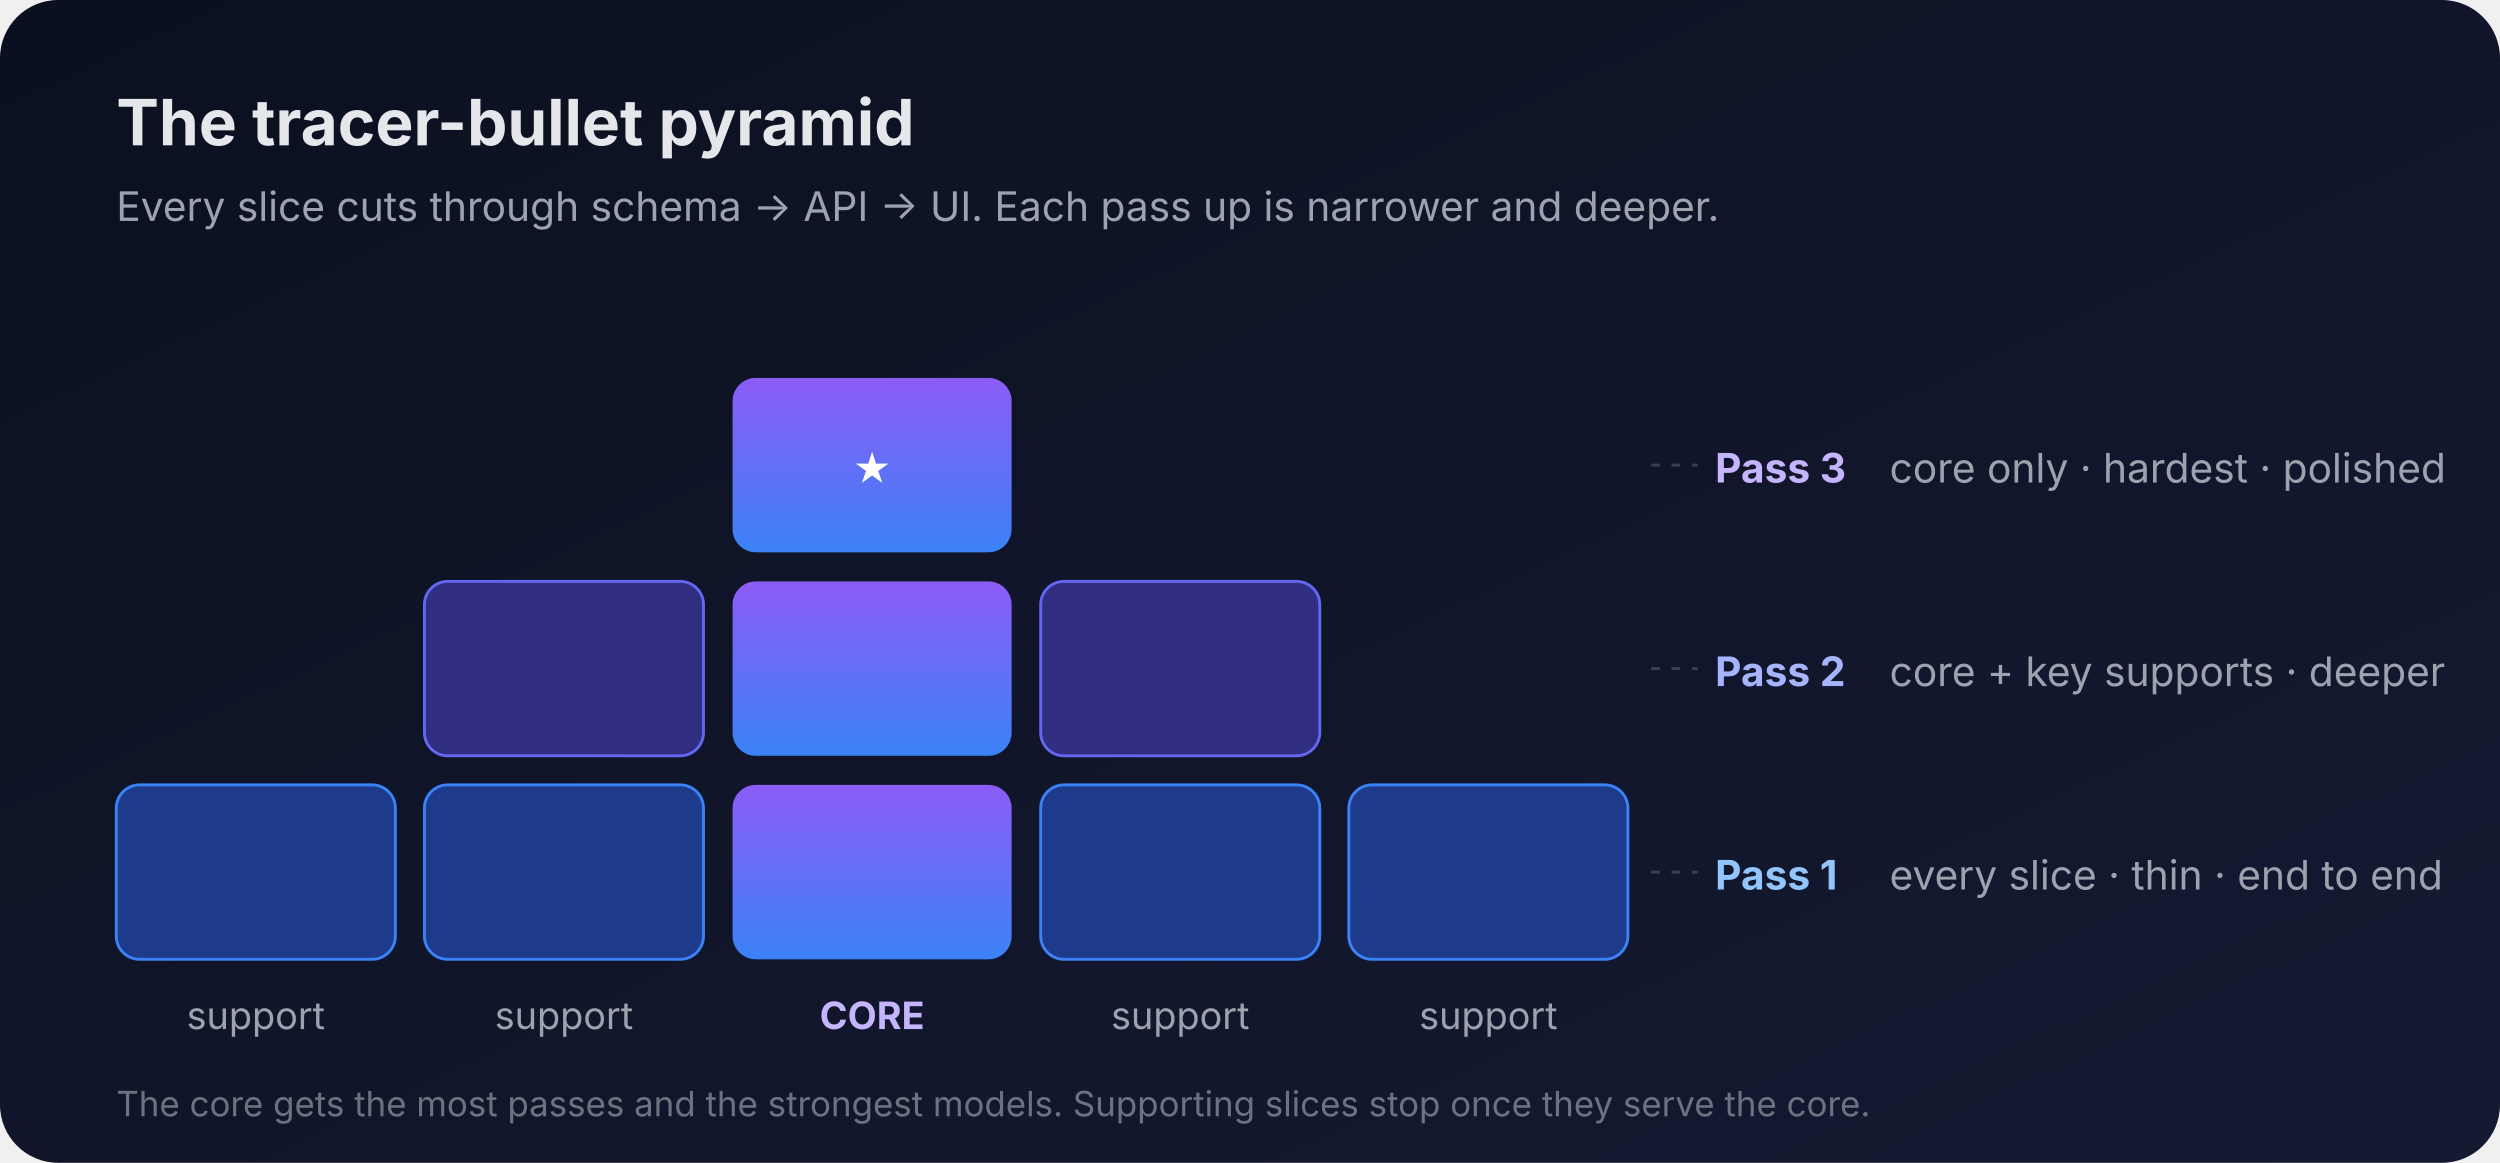
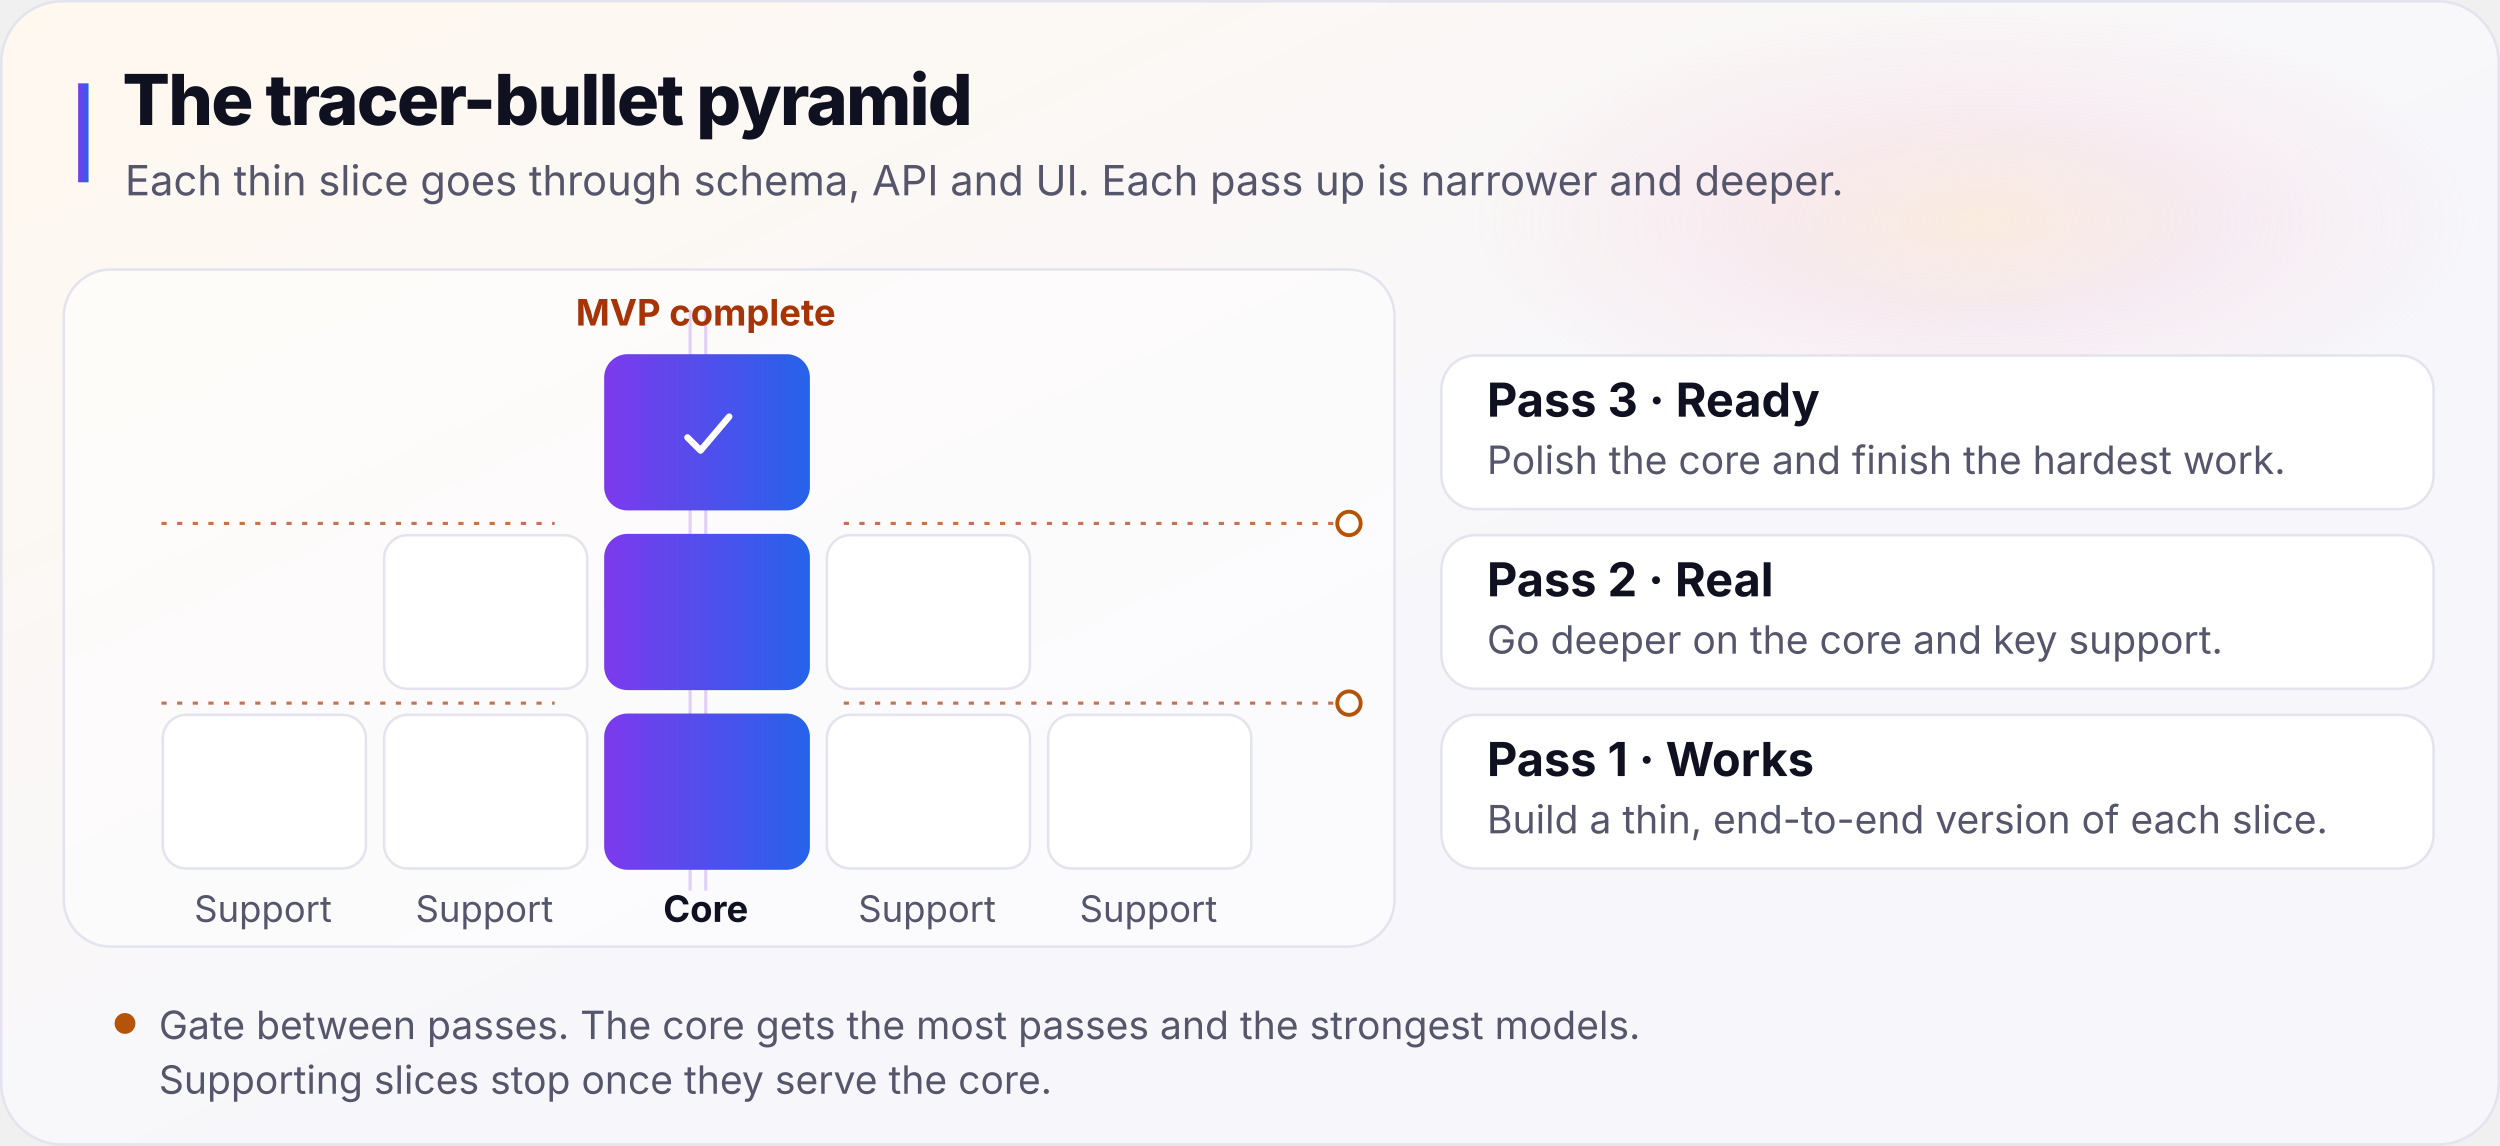
- <svg xmlns="http://www.w3.org/2000/svg" viewBox="0 0 860 400" width="860" height="400" font-family="Inter, -apple-system, Segoe UI, Roboto, Helvetica, Arial, sans-serif">
+ <svg xmlns="http://www.w3.org/2000/svg" viewBox="0 0 960 440" width="960" height="440" font-family="system-ui, -apple-system, Segoe UI, sans-serif" fill="#0f1020">
  <defs>
-     <linearGradient id="core" x1="0" y1="1" x2="0" y2="0">
-       <stop offset="0" stop-color="#3b82f6" />
-       <stop offset="1" stop-color="#8b5cf6" />
+     <linearGradient id="bg" x2="1" y2="1">
+       <stop stop-color="#fff8ef" />
+       <stop offset=".56" stop-color="#f7f7fb" />
    </linearGradient>
-     <linearGradient id="bg" x1="0" y1="0" x2="1" y2="1">
-       <stop offset="0" stop-color="#0b1020" />
-       <stop offset="1" stop-color="#151a33" />
+     <linearGradient id="brand">
+       <stop stop-color="#7c3aed" />
+       <stop offset="1" stop-color="#2563eb" />
    </linearGradient>
+     <radialGradient id="warm">
+       <stop stop-color="#ffd39c" stop-opacity=".29" />
+       <stop offset=".52" stop-color="#f2a3bb" stop-opacity=".13" />
+       <stop offset="1" stop-color="#f2a3bb" stop-opacity="0" />
+     </radialGradient>
  </defs>
-   <rect width="860" height="400" rx="20" fill="url(#bg)" />
-   <text x="40" y="50" fill="#e5e7eb" font-size="22" font-weight="700">The tracer-bullet pyramid</text>
-   <text x="40" y="76" fill="#9ca3af" font-size="14">Every slice cuts through schema → API → UI. Each pass up is narrower and deeper.</text>
+   <rect x=".5" y=".5" width="959" height="439" rx="23.5" fill="url(#bg)" stroke="#e4e4ee" />
+   <ellipse cx="760" cy="85" rx="197" ry="82" fill="url(#warm)" />
+   <path d="M30 32h4v38h-4z" fill="url(#brand)" />
+   <text x="47" y="48" font-size="27" font-weight="780" letter-spacing="-.65">The tracer-bullet pyramid</text>
+   <text x="48" y="75" font-size="16" fill="#55566b">Each thin slice goes through schema, API and UI. Each pass up is narrower and deeper.</text>
+   <rect x="24.5" y="103.5" width="511" height="260" rx="18" fill="#ffffff" fill-opacity=".54" stroke="#e4e4ee" />
+   <path d="M271 119v223M265 119v223" fill="none" stroke="#7c3aed" stroke-opacity=".22" stroke-width="1.2" />
  <g>
-     <rect x="40" y="270" width="96" height="60" rx="8" fill="#1e3a8a" stroke="#3b82f6" />
-     <rect x="146" y="270" width="96" height="60" rx="8" fill="#1e3a8a" stroke="#3b82f6" />
-     <rect x="252" y="270" width="96" height="60" rx="8" fill="url(#core)" />
-     <rect x="358" y="270" width="96" height="60" rx="8" fill="#1e3a8a" stroke="#3b82f6" />
-     <rect x="464" y="270" width="96" height="60" rx="8" fill="#1e3a8a" stroke="#3b82f6" />
+     <rect x="62.5" y="274.5" width="78" height="59" rx="9" fill="#ffffff" stroke="#e4e4ee" />
+     <rect x="147.5" y="274.5" width="78" height="59" rx="9" fill="#ffffff" stroke="#e4e4ee" />
+     <rect x="317.5" y="274.5" width="78" height="59" rx="9" fill="#ffffff" stroke="#e4e4ee" />
+     <rect x="402.5" y="274.5" width="78" height="59" rx="9" fill="#ffffff" stroke="#e4e4ee" />
+     <rect x="147.5" y="205.5" width="78" height="59" rx="9" fill="#ffffff" stroke="#e4e4ee" />
+     <rect x="317.5" y="205.5" width="78" height="59" rx="9" fill="#ffffff" stroke="#e4e4ee" />
+     <rect x="232" y="136" width="79" height="60" rx="9" fill="url(#brand)" />
+     <rect x="232" y="205" width="79" height="60" rx="9" fill="url(#brand)" />
+     <rect x="232" y="274" width="79" height="60" rx="9" fill="url(#brand)" />
+     <path d="m264 168 5 5 11-13" fill="none" stroke="#ffffff" stroke-width="2.5" stroke-linecap="round" stroke-linejoin="round" />
  </g>
-   <g>
-     <rect x="146" y="200" width="96" height="60" rx="8" fill="#312e81" stroke="#6366f1" />
-     <rect x="252" y="200" width="96" height="60" rx="8" fill="url(#core)" />
-     <rect x="358" y="200" width="96" height="60" rx="8" fill="#312e81" stroke="#6366f1" />
+   <g fill="#55566b" font-size="14" text-anchor="middle">
+     <text x="101" y="354">Support</text>
+     <text x="186" y="354">Support</text>
+     <text x="271" y="354" font-weight="750" fill="#0f1020">Core</text>
+     <text x="356" y="354">Support</text>
+     <text x="441" y="354">Support</text>
  </g>
-   <rect x="252" y="130" width="96" height="60" rx="8" fill="url(#core)" />
-   <text x="300" y="166" fill="#ffffff" font-size="13" font-weight="700" text-anchor="middle">★</text>
-   <g fill="#9ca3af" font-size="13" text-anchor="middle">
-     <text x="88" y="354">support</text>
-     <text x="194" y="354">support</text>
-     <text x="300" y="354" fill="#c4b5fd" font-weight="700">CORE</text>
-     <text x="406" y="354">support</text>
-     <text x="512" y="354">support</text>
+   <g fill="none" stroke="#a63407" stroke-width="1.2" stroke-dasharray="2 4" opacity=".68">
+     <path d="M62 201h151m111 0h194M62 270h151m111 0h194" />
  </g>
-   <g font-size="14">
-     <text x="590" y="166" fill="#c4b5fd" font-weight="700">Pass 3</text>
-     <text x="650" y="166" fill="#9ca3af">core only · hardest · polished</text>
-     <text x="590" y="236" fill="#a5b4fc" font-weight="700">Pass 2</text>
-     <text x="650" y="236" fill="#9ca3af">core + key supports · deeper</text>
-     <text x="590" y="306" fill="#93c5fd" font-weight="700">Pass 1</text>
-     <text x="650" y="306" fill="#9ca3af">every slice · thin · end to end</text>
+   <g fill="#ffffff" stroke="#b45309" stroke-width="1.5">
+     <circle cx="518" cy="201" r="4.5" />
+     <circle cx="518" cy="270" r="4.5" />
  </g>
-   <g stroke="#374151" stroke-dasharray="3 4">
-     <line x1="568" y1="160" x2="584" y2="160" />
-     <line x1="568" y1="230" x2="584" y2="230" />
-     <line x1="568" y1="300" x2="584" y2="300" />
+   <text x="271" y="125" font-size="14" font-weight="750" text-anchor="middle" fill="#a63407">MVP complete</text>
+   <g stroke="#e4e4ee" fill="#ffffff">
+     <rect x="553.5" y="136.5" width="381" height="59" rx="13" />
+     <rect x="553.5" y="205.5" width="381" height="59" rx="13" />
+     <rect x="553.5" y="274.5" width="381" height="59" rx="13" />
  </g>
-   <text x="40" y="384" fill="#6b7280" font-size="12">The core gets the most passes and the strongest models. Supporting slices stop once they serve the core.</text>
+   <g font-size="18" font-weight="750">
+     <text x="571" y="160">Pass 3 · Ready</text>
+     <text x="571" y="229">Pass 2 · Real</text>
+     <text x="571" y="298">Pass 1 · Works</text>
+   </g>
+   <g font-size="15" fill="#55566b">
+     <text x="571" y="182">Polish the core and finish the hardest work.</text>
+     <text x="571" y="251">Go deeper on the core and key support.</text>
+     <text x="571" y="320">Build a thin, end-to-end version of each slice.</text>
+   </g>
+   <circle cx="48" cy="393" r="4" fill="#b45309" />
+   <text x="61" y="399" font-size="15" fill="#55566b">Gate between passes. The core gets the most passes and the strongest models.</text>
+   <text x="61" y="420" font-size="15" fill="#55566b">Supporting slices stop once they serve the core.</text>
</svg>
